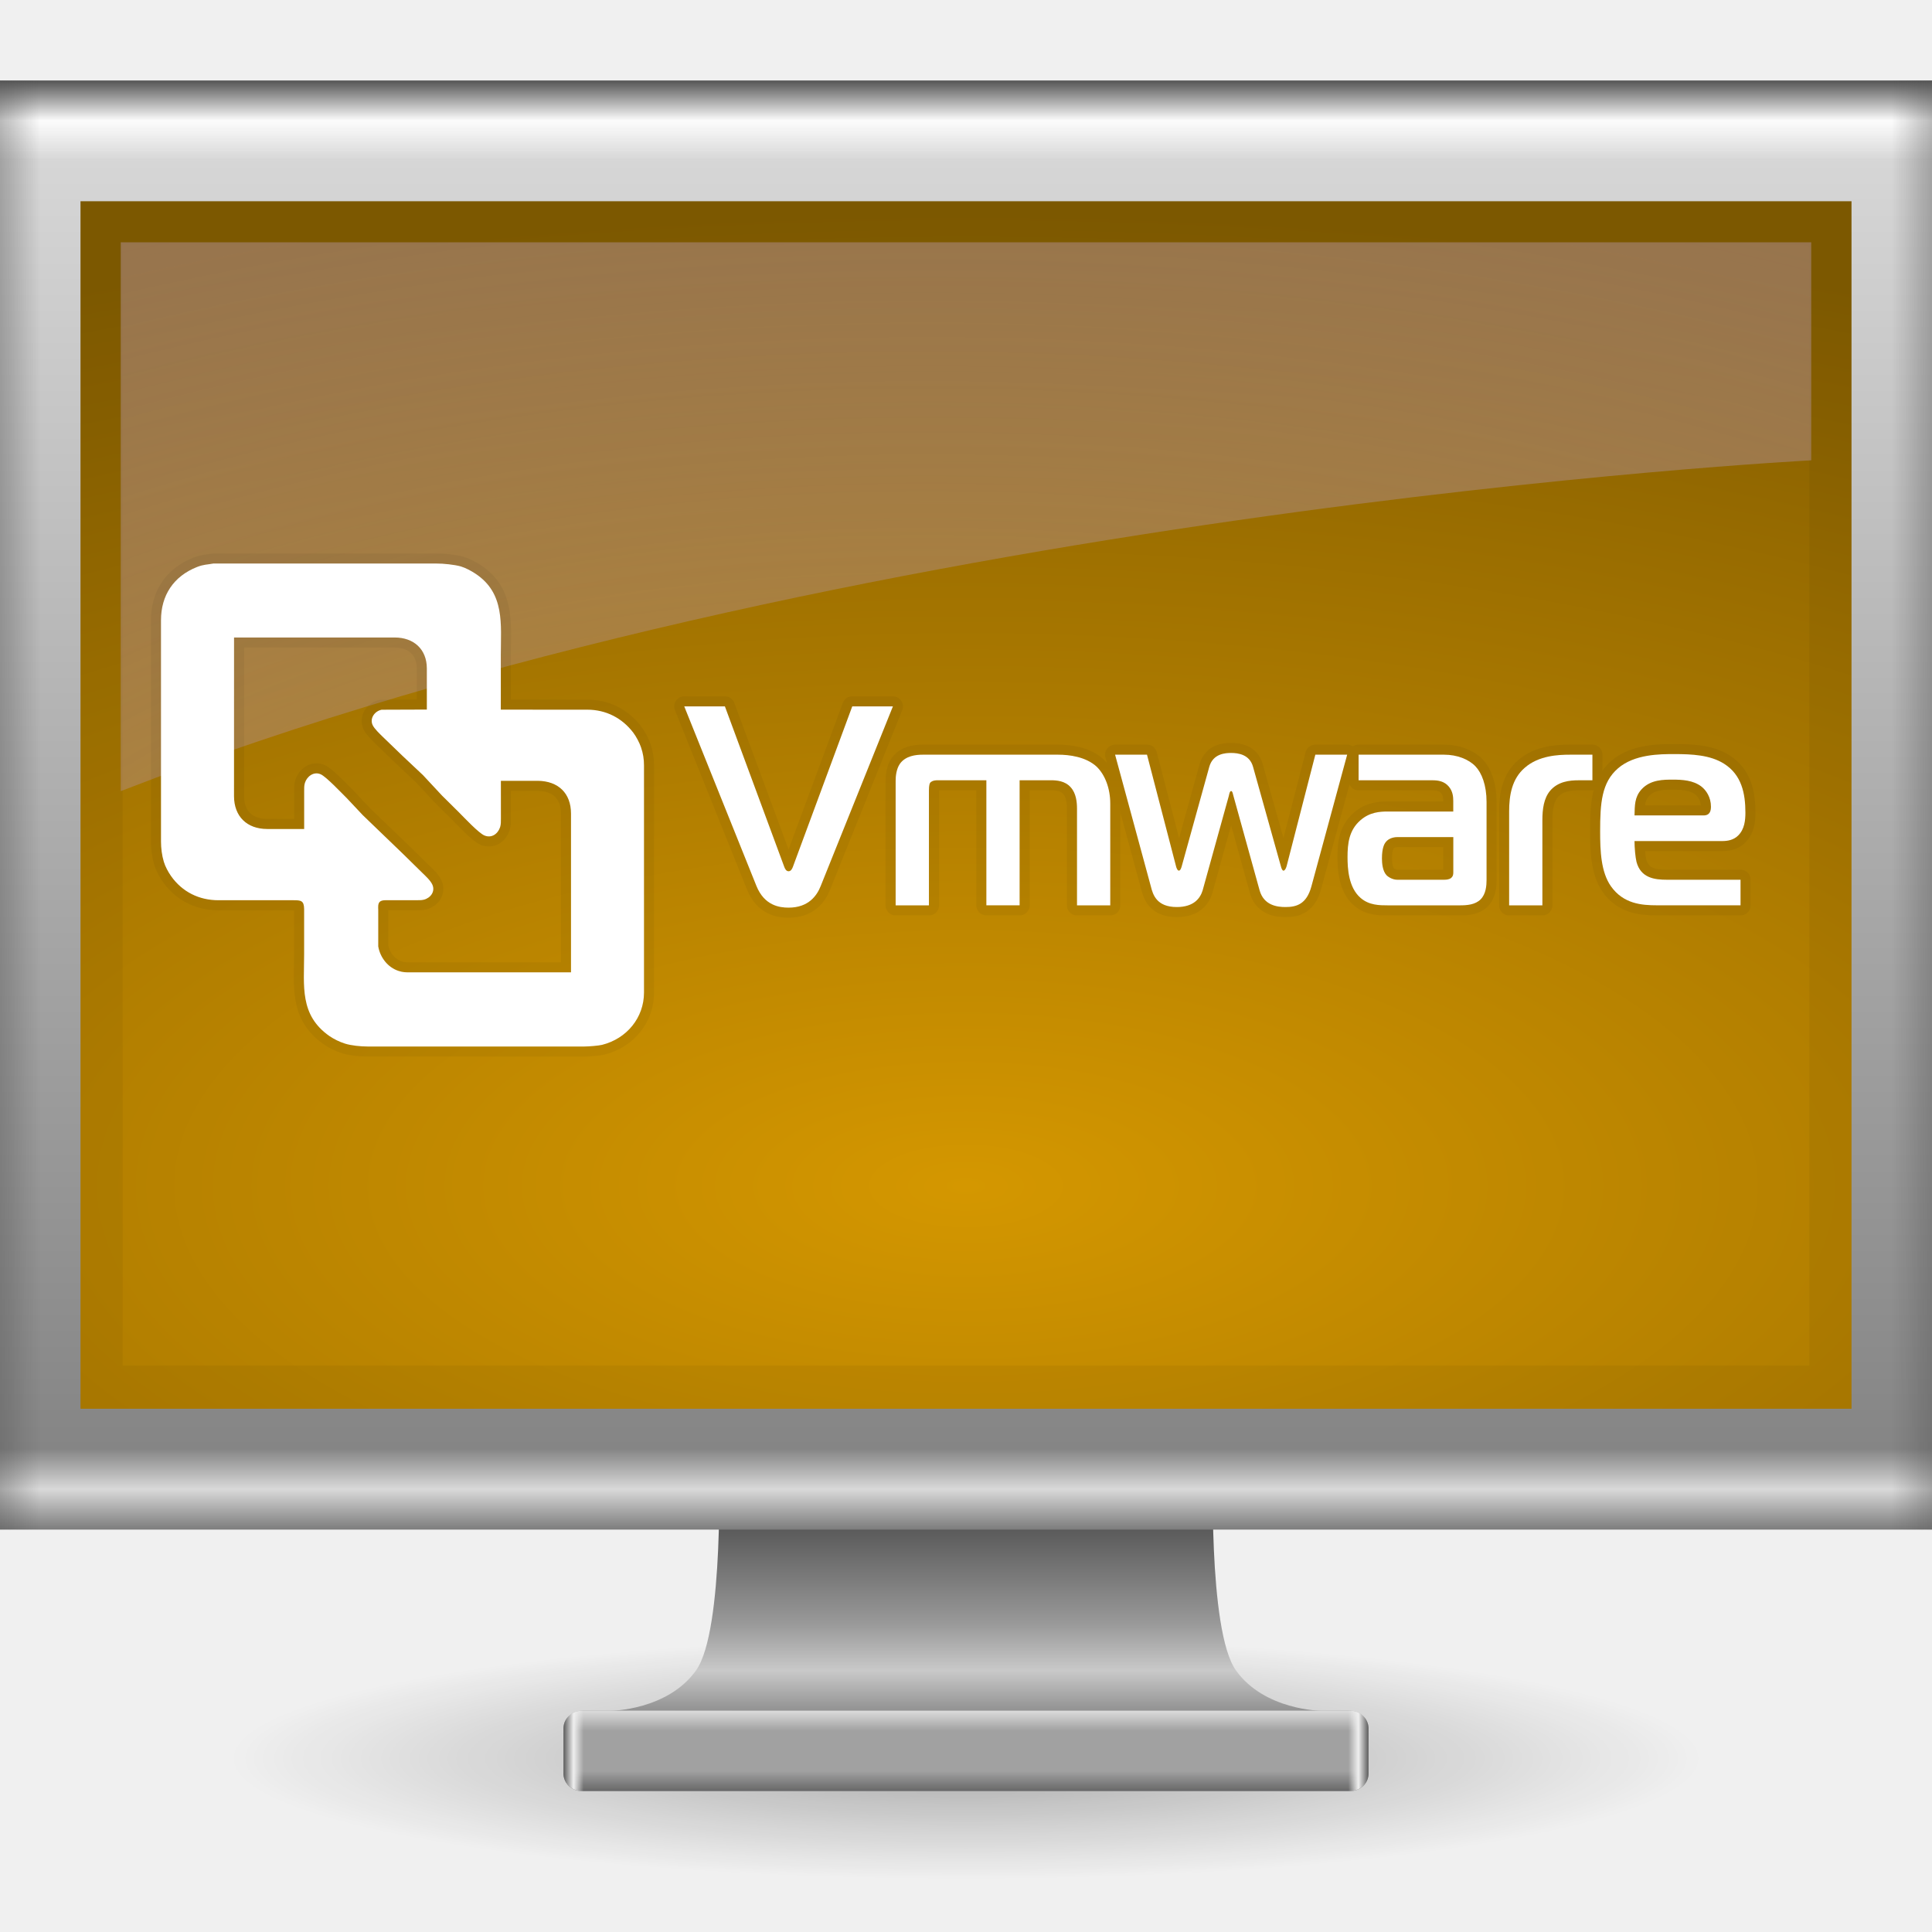
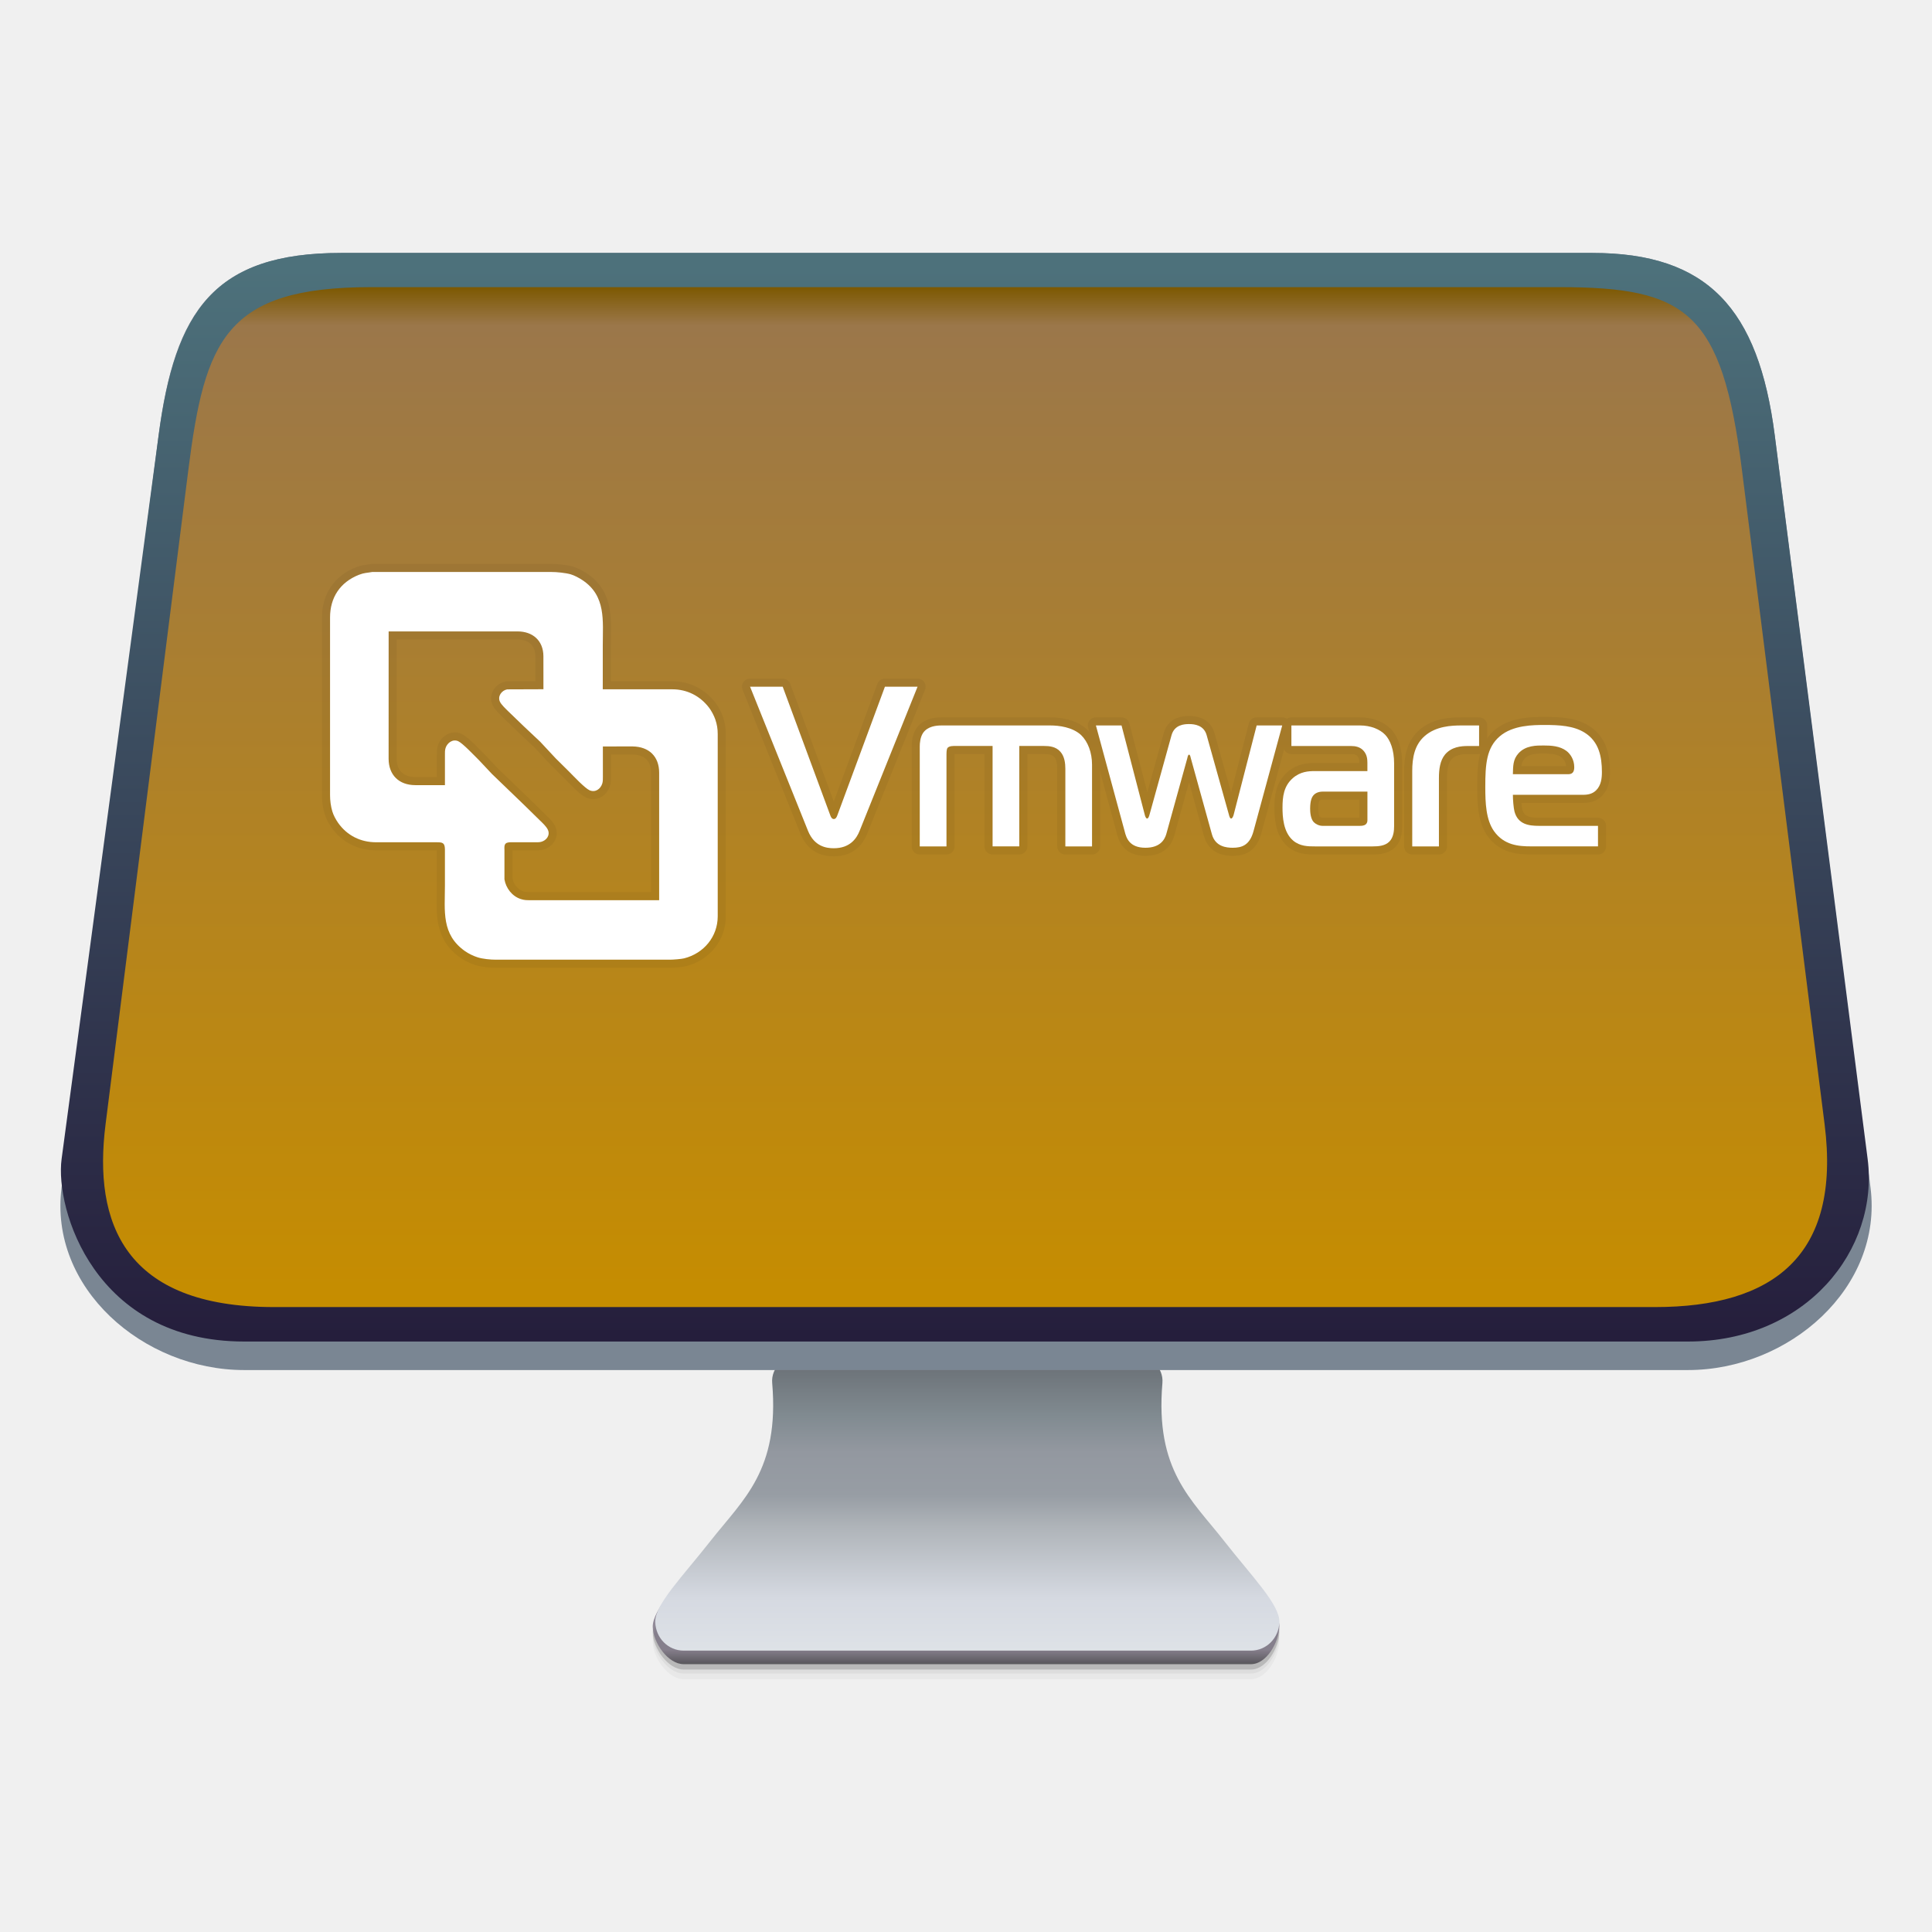
- <svg xmlns="http://www.w3.org/2000/svg" xmlns:xlink="http://www.w3.org/1999/xlink" version="1.1" width="48" height="48" id="svg4569">
-   <defs id="defs4571">
-     <linearGradient id="linearGradient3941">
-       <stop style="stop-color:#bf9a8e;stop-opacity:0.286;" offset="0" id="stop3943" />
-       <stop style="stop-color:#8e6e51;stop-opacity:1;" offset="1" id="stop3945" />
+ <svg xmlns="http://www.w3.org/2000/svg" width="48" height="48" version="1.1">
+   <defs>
+     <linearGradient id="linearGradient858-5" x1="-149.66" x2="-149.66" y1="195.4" y2="197.12" gradientTransform="matrix(.06616 0 0 .06616 41.192 3.1755)" gradientUnits="userSpaceOnUse">
+       <stop stop-color="#918a98" offset="0" />
+       <stop stop-color="#656268" offset="1" />
    </linearGradient>
-     <linearGradient id="linearGradient3906">
-       <stop style="stop-color:#5d5d5d;stop-opacity:1;" offset="0" id="stop3908" />
-       <stop id="stop3915" offset="0.5" style="stop-color:#efefef;stop-opacity:1;" />
-       <stop style="stop-color:#efefef;stop-opacity:0;" offset="1" id="stop3910" />
+     <linearGradient id="linearGradient838-9" x1="-146.65" x2="-146.65" y1="195.59" y2="157.63" gradientTransform="matrix(.06616 0 0 .06616 41.192 3.1755)" gradientUnits="userSpaceOnUse">
+       <stop stop-color="#dee2e7" offset="0" />
+       <stop stop-color="#d5d9e1" offset=".187" />
+       <stop stop-color="#afb4b9" offset=".433" />
+       <stop stop-color="#979da4" offset=".546" />
+       <stop stop-color="#9398a0" offset=".694" />
+       <stop stop-color="#818b91" offset=".818" />
+       <stop stop-color="#6b7177" offset="1" />
    </linearGradient>
-     <linearGradient id="linearGradient3877">
-       <stop id="stop3879" offset="0" style="stop-color:#2e2e2f;stop-opacity:1;" />
-       <stop id="stop3881" offset="1" style="stop-color:#2e2e2f;stop-opacity:0;" />
+     <linearGradient id="linearGradient41069" x1="44.171" x2="44.171" y1="13.358" y2="154.97" gradientTransform="matrix(.06616 0 0 .06616 28.369 3.1047)" gradientUnits="userSpaceOnUse">
+       <stop stop-color="#4d717b" offset="0" />
+       <stop stop-color="#251e3c" offset="1" />
    </linearGradient>
-     <linearGradient id="linearGradient3865">
-       <stop style="stop-color:#dbdbdb;stop-opacity:1;" offset="0" id="stop3867" />
-       <stop style="stop-color:#dbdbdb;stop-opacity:0;" offset="1" id="stop3869" />
+     <linearGradient id="linearGradient10465" x1="37.639" x2="37.639" y1="15.912" y2="150.34" gradientTransform="matrix(.06616 0 0 .06616 28.369 3.1047)" gradientUnits="userSpaceOnUse">
+       <stop stop-color="#7c5800" offset="0" />
+       <stop stop-color="#9b774a" offset=".038" />
+       <stop stop-color="#c68d00" offset="1" />
    </linearGradient>
-     <linearGradient id="linearGradient3843">
-       <stop id="stop3845" offset="0" style="stop-color:#7d7d7d;stop-opacity:1;" />
-       <stop style="stop-color:#d9d9d9;stop-opacity:1;" offset="0.5" id="stop3847" />
-       <stop id="stop3849" offset="1" style="stop-color:#d9d9d9;stop-opacity:0;" />
-     </linearGradient>
-     <linearGradient id="linearGradient3835">
-       <stop style="stop-color:#555555;stop-opacity:0;" offset="0" id="stop3837" />
-       <stop style="stop-color:#555555;stop-opacity:1;" offset="1" id="stop3839" />
-     </linearGradient>
-     <linearGradient id="linearGradient3813">
-       <stop style="stop-color:#555555;stop-opacity:1;" offset="0" id="stop3815" />
-       <stop id="stop3825" offset="0.5" style="stop-color:#fcfcfc;stop-opacity:1;" />
-       <stop style="stop-color:#fcfcfc;stop-opacity:0;" offset="1" id="stop3817" />
-     </linearGradient>
-     <linearGradient id="linearGradient3803">
-       <stop style="stop-color:#dbdbdb;stop-opacity:1;" offset="0" id="stop3805" />
-       <stop style="stop-color:#808080;stop-opacity:1;" offset="1" id="stop3807" />
-     </linearGradient>
-     <linearGradient id="linearGradient4054">
-       <stop id="stop4056" style="stop-color:#ffffff;stop-opacity:1" offset="0" />
-       <stop id="stop4058" style="stop-color:#ffffff;stop-opacity:0.235" offset="0.063" />
-       <stop id="stop4060" style="stop-color:#ffffff;stop-opacity:0.157" offset="0.969" />
-       <stop id="stop4062" style="stop-color:#ffffff;stop-opacity:0.392" offset="1" />
-     </linearGradient>
-     <linearGradient id="linearGradient3912">
-       <stop id="stop3914" style="stop-color:#5a5a5a;stop-opacity:1;" offset="0" />
-       <stop offset="0.523" style="stop-color:#999999;stop-opacity:1;" id="stop3935" />
-       <stop id="stop3920" style="stop-color:#c9c9c9;stop-opacity:1;" offset="0.782" />
-       <stop id="stop3922" style="stop-color:#929292;stop-opacity:1;" offset="1" />
-     </linearGradient>
-     <linearGradient id="linearGradient3342">
-       <stop id="stop3344" style="stop-color:#ffffff;stop-opacity:0" offset="0" />
-       <stop id="stop3346" style="stop-color:#ffffff;stop-opacity:1" offset="1" />
-     </linearGradient>
-     <linearGradient id="linearGradient10691-1">
-       <stop id="stop10693-3" style="stop-color:#000000;stop-opacity:1" offset="0" />
-       <stop id="stop10695-1" style="stop-color:#000000;stop-opacity:0" offset="1" />
-     </linearGradient>
-     <linearGradient x1="15.574" y1="46.971" x2="23.578" y2="46.971" id="linearGradient2993" xlink:href="#linearGradient3342" gradientUnits="userSpaceOnUse" gradientTransform="matrix(1.117647,0,0,1,-2.35197,-3.471003)" spreadMethod="reflect" />
-     <radialGradient cx="6.703" cy="73.616" r="7.228" fx="6.703" fy="73.616" id="radialGradient3001" xlink:href="#linearGradient10691-1" gradientUnits="userSpaceOnUse" gradientTransform="matrix(1.936801,0,0,0.4150287,11.01818,13.44736)" />
-     <linearGradient x1="361.106" y1="87.987" x2="361.106" y2="92.491" id="linearGradient3832-9" xlink:href="#linearGradient3912" gradientUnits="userSpaceOnUse" gradientTransform="matrix(0.9964089,0,0,1.000144,-332.882,-50.01272)" />
-     <linearGradient id="outerBackgroundGradient-5-0">
-       <stop style="stop-color:#d49700;stop-opacity:1;" offset="0" id="stop3864-8-6-4" />
-       <stop style="stop-color:#825c00;stop-opacity:1;" offset="1" id="stop3866-9-1-86" />
-     </linearGradient>
-     <linearGradient id="linearGradient3924-1">
-       <stop offset="0" style="stop-color:#ffffff;stop-opacity:1" id="stop3926-3" />
-       <stop offset="0.063" style="stop-color:#ffffff;stop-opacity:0.235" id="stop3928-91" />
-       <stop offset="0.951" style="stop-color:#ffffff;stop-opacity:0.157" id="stop3930-6" />
-       <stop offset="1" style="stop-color:#ffffff;stop-opacity:0.392" id="stop3932-6" />
-     </linearGradient>
-     <linearGradient xlink:href="#linearGradient3924-1-0" id="linearGradient3916-5" gradientUnits="userSpaceOnUse" gradientTransform="matrix(1.216216,0,0,0.8378379,-5.189199,-0.108099)" x1="24" y1="5" x2="24" y2="43" />
-     <linearGradient id="linearGradient3924-1-0">
-       <stop offset="0" style="stop-color:#ffffff;stop-opacity:1" id="stop3926-3-7" />
-       <stop offset="0.063" style="stop-color:#ffffff;stop-opacity:0.235" id="stop3928-91-0" />
-       <stop offset="0.951" style="stop-color:#ffffff;stop-opacity:0.157" id="stop3930-6-2" />
-       <stop offset="1" style="stop-color:#ffffff;stop-opacity:0.392" id="stop3932-6-0" />
-     </linearGradient>
-     <linearGradient xlink:href="#linearGradient4054" id="linearGradient4052" gradientUnits="userSpaceOnUse" gradientTransform="matrix(1.216216,0,0,0.8378379,-5.189199,-0.108099)" x1="23.386" y1="42.776" x2="23.386" y2="51.377" />
-     <linearGradient xlink:href="#linearGradient3924-1-0" id="linearGradient4066" gradientUnits="userSpaceOnUse" gradientTransform="matrix(1.155477,0,0,0.8378379,-3.518698,-0.108099)" x1="24" y1="5" x2="24" y2="43" />
-     <linearGradient xlink:href="#linearGradient3803" id="linearGradient3809" x1="24" y1="2.997" x2="24" y2="37.003" gradientUnits="userSpaceOnUse" gradientTransform="matrix(1,0,0,1.058823,0,-1.176471)" />
-     <linearGradient xlink:href="#linearGradient3813" id="linearGradient3823" gradientUnits="userSpaceOnUse" x1="24" y1="2.001" x2="24" y2="2.999" gradientTransform="matrix(1,0,0,2,0,-2)" />
-     <linearGradient xlink:href="#linearGradient3835" id="linearGradient3841" x1="47" y1="20" x2="48" y2="20" gradientUnits="userSpaceOnUse" />
-     <linearGradient xlink:href="#linearGradient3843" id="linearGradient3851" gradientUnits="userSpaceOnUse" gradientTransform="matrix(1,0,0,2,0,-42)" x1="24" y1="2.001" x2="24" y2="2.999" />
-     <linearGradient xlink:href="#linearGradient3835" id="linearGradient3855" gradientUnits="userSpaceOnUse" x1="47" y1="20" x2="48" y2="20" gradientTransform="translate(-48,0)" />
-     <linearGradient xlink:href="#linearGradient3877" id="linearGradient3885" gradientUnits="userSpaceOnUse" gradientTransform="matrix(1.177154,0,0,-1,-4.251695,87.004)" x1="24" y1="42.505" x2="24" y2="43.003" />
-     <linearGradient xlink:href="#linearGradient3865" id="linearGradient3888" gradientUnits="userSpaceOnUse" x1="24" y1="42.505" x2="24" y2="43.003" gradientTransform="matrix(1.177154,0,0,1,-4.251695,0)" />
-     <clipPath clipPathUnits="userSpaceOnUse" id="clipPath3896">
-       <rect ry="0.434" rx="0.469" y="42.502" x="14" height="2" width="20" id="rect3898" style="fill:#a1a1a1;fill-opacity:1;stroke:none" />
-     </clipPath>
-     <linearGradient xlink:href="#linearGradient3906" id="linearGradient3913" x1="14" y1="43.502" x2="14.2" y2="43.502" gradientUnits="userSpaceOnUse" gradientTransform="matrix(2.5,0,0,1,-20.99995,0)" />
-     <clipPath clipPathUnits="userSpaceOnUse" id="clipPath3925">
-       <rect ry="0.434" rx="0.469" y="42.502" x="14" height="2" width="20" id="rect3927" style="fill:#a1a1a1;fill-opacity:1;stroke:none" />
-     </clipPath>
-     <linearGradient xlink:href="#linearGradient3906" id="linearGradient3931" gradientUnits="userSpaceOnUse" gradientTransform="matrix(2.5,0,0,1,-20.99995,0)" x1="14" y1="43.502" x2="14.2" y2="43.502" />
-     <radialGradient xlink:href="#linearGradient10691-1" id="radialGradient3937" gradientUnits="userSpaceOnUse" gradientTransform="matrix(2.533405,0,0,0.4150287,7.019318,13.13486)" cx="6.703" cy="73.616" fx="6.703" fy="73.616" r="7.228" />
-     <radialGradient xlink:href="#outerBackgroundGradient-5-0" id="radialGradient3939" cx="24" cy="33.877" fx="24" fy="33.877" r="22" gradientTransform="matrix(2.572211,0,0,1.099544,-37.73306,-7.787454)" gradientUnits="userSpaceOnUse" />
-     <radialGradient xlink:href="#linearGradient3941" id="radialGradient3949" cx="30.14" cy="23.244" fx="30.14" fy="23.244" r="21" gradientTransform="matrix(-3.6633084e-8,1.577818,-3.382651,-7.8536888e-8,101.6602,-21.60237)" gradientUnits="userSpaceOnUse" />
  </defs>
-   <path d="m 42.312,43.688 c 0,1.657 -8.199,3 -18.313,3 -10.114,0 -18.312,-1.343 -18.312,-3 0,-1.657 8.199,-3 18.312,-3 10.114,0 18.313,1.343 18.313,3 l 0,0 z" id="path2589" style="opacity:0.3;fill:url(#radialGradient3937);fill-opacity:1;fill-rule:nonzero;stroke:none;stroke-width:0.8;marker:none;visibility:visible;display:inline;overflow:visible" />
-   <path d="m 17.859,36.25 c 0,0 0.142,4.258 -0.565,5.25 -0.707,0.992 -2.114,1.004 -2.114,1.004 l 17.64,0 c 0,0 -1.407,-0.012 -2.114,-1.004 -0.707,-0.992 -0.565,-5.25 -0.565,-5.25 z" id="rect1789" style="color:#000000;fill:url(#linearGradient3832-9);fill-opacity:1;fill-rule:nonzero;stroke:none;stroke-width:0.998;marker:none;visibility:visible;display:inline;overflow:visible;enable-background:new" />
-   <rect width="48" height="36" rx="0" ry="0" x="-3.5762787e-07" y="2" id="rect2722" style="fill:url(#linearGradient3809);fill-opacity:1;stroke:none" />
-   <path style="fill:url(#radialGradient3939);fill-opacity:1;stroke:none;display:inline" d="M 2,5 46,5 46,35 2,35 z" id="rect2722-0" />
-   <path style="opacity:0.05;fill:#000000;fill-opacity:1;stroke:none;display:inline" d="m 2,5 0,30 L 46,35 46,5 z m 1.048,1.071 41.905,0 0,27.857 -41.905,0 z" id="path3942" />
-   <path style="fill:url(#radialGradient3949);fill-opacity:1;stroke:none;display:inline" d="m 3,6.02 0,13.636 C 20.943,12.673 45,11.437 45,11.437 L 45,6.02 z" id="rect3872" />
-   <rect y="2" x="-3.5762787e-07" height="2" width="48" id="rect3821" style="fill:url(#linearGradient3823);fill-opacity:1;stroke:none" />
-   <rect style="fill:url(#linearGradient3851);fill-opacity:1;stroke:none;opacity:1" id="rect3827" width="48" height="2" x="-3.5762787e-07" y="-38" transform="scale(1,-1)" />
-   <rect style="fill:url(#linearGradient3841);fill-opacity:1;stroke:none;opacity:0.4" id="rect3833" width="1" height="36" x="47" y="2" />
-   <rect y="2" x="-1" height="36" width="1" id="rect3853" style="opacity:0.4;fill:url(#linearGradient3855);fill-opacity:1;stroke:none" transform="scale(-1,1)" />
-   <rect style="fill:#a1a1a1;fill-opacity:1;stroke:none" id="rect3883" width="20" height="2" x="14" y="42.502" rx="0.469" ry="0.434" />
-   <g id="g3892" clip-path="url(#clipPath3896)">
-     <path style="color:#000000;fill:url(#linearGradient3888);fill-opacity:1;fill-rule:nonzero;stroke:none;stroke-width:0.998;marker:none;visibility:visible;display:inline;overflow:visible;enable-background:new" id="path3863" d="m 13.617,42.504 0,0.5 20.765,0 0,-0.5 z" />
-     <path d="m 13.617,44.5 0,-0.5 20.765,0 0,0.5 z" id="path3873" style="opacity:0.5;color:#000000;fill:url(#linearGradient3885);fill-opacity:1;fill-rule:nonzero;stroke:none;stroke-width:0.998;marker:none;visibility:visible;display:inline;overflow:visible;enable-background:new" />
+   <g transform="matrix(2.8347 0 0 2.8347 -65.065 -4.6607)" stroke-width=".066">
+     <path d="m29.159 15.24c-0.249 0.317-0.489 0.558-0.485 0.712 0.004 0.138 0.134 0.325 0.272 0.325h4.97c0.138 0 0.246-0.191 0.25-0.329 0.004-0.153-0.236-0.394-0.485-0.712z" fill-opacity=".162" style="paint-order:fill markers stroke" />
+     <path d="m29.159 15.193c-0.249 0.317-0.489 0.558-0.485 0.712 0.004 0.138 0.134 0.325 0.272 0.325h4.97c0.138 0 0.246-0.191 0.25-0.329 0.004-0.153-0.236-0.394-0.485-0.712z" fill="url(#linearGradient858-5)" style="paint-order:fill markers stroke" />
+     <path d="m29.159 15.324c-0.249 0.317-0.489 0.558-0.485 0.712 0.004 0.138 0.134 0.325 0.272 0.325h4.97c0.138 0 0.246-0.191 0.25-0.329 0.004-0.153-0.236-0.394-0.485-0.712z" fill-opacity=".037" style="paint-order:fill markers stroke" />
+     <path d="m29.159 15.275c-0.249 0.317-0.489 0.558-0.485 0.712 0.004 0.138 0.134 0.325 0.272 0.325h4.97c0.138 0 0.246-0.191 0.25-0.329 0.004-0.153-0.236-0.394-0.485-0.712z" fill-opacity=".047" style="paint-order:fill markers stroke" />
+     <path d="m31.371 13.503-3.4e-5 1e-3 -1.4 0.012c-0.138 0.001-0.262 0.112-0.25 0.25 0.065 0.765-0.253 1.018-0.54 1.383-0.249 0.317-0.489 0.558-0.485 0.712 0.004 0.138 0.111 0.25 0.25 0.25h4.97c0.138 0 0.246-0.111 0.25-0.25 0.004-0.153-0.236-0.394-0.485-0.712-0.287-0.366-0.605-0.618-0.54-1.383 0.012-0.138-0.111-0.249-0.25-0.25l-1.4-0.012-3.4e-5 -1e-3 -0.06 5.3e-4z" fill="url(#linearGradient838-9)" style="paint-order:fill markers stroke" />
  </g>
-   <rect style="fill:url(#linearGradient3913);fill-opacity:1;stroke:none" id="rect3900" width="0.5" height="2" x="14" y="42.502" rx="0" ry="0" clip-path="url(#clipPath3925)" />
-   <rect clip-path="url(#clipPath3925)" ry="0" rx="0" y="42.502" x="14" height="2" width="0.5" id="rect3929" style="fill:url(#linearGradient3931);fill-opacity:1;stroke:none" transform="matrix(-1,0,0,1,47.99993,0)" />
-   <g id="g3871" style="fill:none;stroke:#000000;stroke-width:0.5;stroke-linecap:round;stroke-linejoin:round;stroke-miterlimit:4;stroke-opacity:1;stroke-dasharray:none;opacity:0.05">
-     <path d="m 5.306,14 c -0.166,0.031 -0.242,0.021 -0.411,0.087 C 4.31,14.318 4,14.794 4,15.409 L 4,20.907 c 0,0.164 0.022,0.344 0.07,0.503 0.034,0.117 0.111,0.259 0.182,0.359 0.277,0.39 0.694,0.597 1.174,0.597 l 0.314,0 0.727,0 0.823,0 c 0.185,0 0.262,0.007 0.266,0.216 l 0,1.123 c 0,0.788 -0.118,1.513 0.628,2.035 0.114,0.078 0.254,0.146 0.387,0.188 0.153,0.049 0.395,0.072 0.556,0.072 l 5.396,0 c 0.097,0 0.345,-0.019 0.435,-0.041 C 15.571,25.805 15.999,25.286 16,24.661 l 0,-5.643 c 0,-0.16 -0.022,-0.3 -0.075,-0.454 -0.039,-0.114 -0.118,-0.263 -0.19,-0.359 -0.277,-0.365 -0.677,-0.572 -1.14,-0.573 -0.718,3.08e-4 -1.435,-5.7e-5 -2.153,-0.001 l 6.12e-4,-0.429 0,-0.933 c 0,-0.755 0.106,-1.53 -0.63,-2.016 -0.1,-0.067 -0.248,-0.146 -0.363,-0.18 -0.154,-0.044 -0.441,-0.074 -0.604,-0.072 -2.033,-3e-6 -3.694,8e-6 -5.541,-2e-6 z m 5.299,3.629 c 0,0 -0.749,0.003 -1.123,0.004 -0.172,0.033 -0.302,0.214 -0.224,0.381 0.043,0.093 0.181,0.222 0.257,0.297 l 0.486,0.469 0.507,0.477 0.473,0.508 0.422,0.418 c 0.135,0.135 0.485,0.51 0.63,0.573 0.179,0.077 0.338,-0.038 0.393,-0.208 0.021,-0.069 0.019,-0.143 0.019,-0.216 5.23e-4,-0.311 -6.11e-4,-0.932 -6.11e-4,-0.932 0,0 0.613,-9.38e-4 0.919,-9.38e-4 0.508,0.006 0.823,0.31 0.823,0.813 l 0,3.946 -3.992,0 c -0.111,0 -0.182,0 -0.29,-0.035 -0.271,-0.087 -0.461,-0.337 -0.507,-0.61 l 0,-0.383 0,-0.526 c -0.002,-0.061 -0.011,-0.152 0.037,-0.198 0.048,-0.046 0.142,-0.041 0.203,-0.041 l 0.701,0 c 0.061,0 0.135,0.003 0.194,-0.013 0.165,-0.043 0.284,-0.202 0.211,-0.37 -0.048,-0.108 -0.173,-0.22 -0.259,-0.304 L 10.021,21.223 9.013,20.252 8.615,19.829 C 8.478,19.695 8.108,19.3 7.968,19.237 7.797,19.161 7.627,19.287 7.576,19.449 c -0.022,0.068 -0.019,0.143 -0.019,0.214 l 0,0.933 -0.92,0 C 6.133,20.595 5.816,20.282 5.814,19.783 l 7.92e-4,-3.944 c 0,0 2.66,-6.75e-4 3.991,-6.75e-4 0.473,0 0.797,0.29 0.799,0.766 z" id="path3874" style="fill:none;stroke:#000000;stroke-width:0.5;stroke-linecap:round;stroke-linejoin:round;stroke-miterlimit:4;stroke-opacity:1;stroke-dasharray:none" />
-     <g style="font-size:7.062px;font-style:normal;font-variant:normal;font-weight:normal;font-stretch:normal;line-height:125%;letter-spacing:0px;word-spacing:0px;fill:none;stroke:#000000;stroke-width:0.5;stroke-linecap:round;stroke-linejoin:round;stroke-miterlimit:4;stroke-opacity:1;stroke-dasharray:none;font-family:MagistralC;-inkscape-font-specification:MagistralC" id="g3876">
-       <path d="m 18.01,17.55 -1.01,0 1.794,4.463 c 0.198,0.487 0.572,0.537 0.798,0.537 0.501,0 0.706,-0.304 0.798,-0.537 l 1.794,-4.463 -1.01,0 -1.476,3.99 c -0.014,0.035 -0.042,0.106 -0.106,0.106 -0.064,0 -0.092,-0.071 -0.106,-0.106 l -1.476,-3.99" id="path3878" style="fill:none;stroke:#000000;stroke-width:0.5;stroke-linecap:round;stroke-linejoin:round;stroke-miterlimit:4;stroke-opacity:1;stroke-dasharray:none" />
-       <path d="m 22.253,22.493 0.826,0 0,-2.853 c 0,-0.141 0.021,-0.184 0.035,-0.198 0.021,-0.021 0.064,-0.057 0.184,-0.057 l 1.208,0 0,3.107 0.826,0 0,-3.107 0.77,0 c 0.148,0 0.36,0.014 0.501,0.177 0.134,0.148 0.155,0.367 0.155,0.53 l 0,2.401 0.826,0 0,-2.528 c 0,-0.374 -0.127,-0.713 -0.339,-0.918 -0.268,-0.247 -0.685,-0.297 -0.953,-0.297 l -3.369,0 c -0.169,0 -0.424,0.028 -0.565,0.226 -0.092,0.134 -0.106,0.318 -0.106,0.424 l 0,3.093" id="path3880" style="fill:none;stroke:#000000;stroke-width:0.5;stroke-linecap:round;stroke-linejoin:round;stroke-miterlimit:4;stroke-opacity:1;stroke-dasharray:none" />
-       <path d="m 28.495,18.75 -0.791,0 0.89,3.277 c 0.049,0.198 0.141,0.508 0.643,0.508 0.431,0 0.586,-0.226 0.643,-0.417 l 0.65,-2.345 c 0.007,-0.028 0.021,-0.12 0.057,-0.12 0.035,0 0.049,0.092 0.057,0.12 l 0.65,2.345 c 0.106,0.381 0.445,0.417 0.643,0.417 0.275,0 0.523,-0.071 0.643,-0.508 l 0.89,-3.277 -0.791,0 -0.713,2.768 c -0.014,0.049 -0.042,0.113 -0.078,0.113 -0.035,0 -0.057,-0.078 -0.064,-0.106 l -0.692,-2.472 c -0.085,-0.311 -0.374,-0.346 -0.544,-0.346 -0.141,0 -0.452,0.014 -0.544,0.346 l -0.685,2.472 c -0.007,0.021 -0.028,0.106 -0.071,0.106 -0.035,0 -0.064,-0.078 -0.071,-0.113 l -0.72,-2.768" id="path3882" style="fill:none;stroke:#000000;stroke-width:0.5;stroke-linecap:round;stroke-linejoin:round;stroke-miterlimit:4;stroke-opacity:1;stroke-dasharray:none" />
-       <path d="m 33.754,18.75 0,0.636 1.843,0 c 0.127,0 0.29,0.021 0.403,0.162 0.092,0.113 0.106,0.24 0.106,0.353 l 0,0.261 -1.624,0 c -0.198,0 -0.452,0.014 -0.685,0.219 -0.282,0.247 -0.318,0.579 -0.318,0.911 0,0.275 0.021,0.756 0.325,1.017 0.212,0.184 0.473,0.184 0.678,0.184 l 1.787,0 c 0.177,0 0.381,-0.014 0.516,-0.148 0.134,-0.134 0.148,-0.346 0.148,-0.48 l 0,-1.942 c 0,-0.417 -0.12,-0.72 -0.275,-0.883 -0.169,-0.177 -0.459,-0.29 -0.777,-0.29 l -2.126,0 m 2.352,2.048 0,0.862 c 0,0.057 0,0.106 -0.057,0.155 -0.057,0.042 -0.134,0.042 -0.184,0.042 l -1.151,0 c -0.106,0 -0.212,-0.057 -0.268,-0.113 -0.099,-0.106 -0.113,-0.304 -0.113,-0.417 0,-0.268 0.064,-0.367 0.092,-0.403 0.092,-0.12 0.247,-0.127 0.304,-0.127 l 1.377,0" id="path3884" style="fill:none;stroke:#000000;stroke-width:0.5;stroke-linecap:round;stroke-linejoin:round;stroke-miterlimit:4;stroke-opacity:1;stroke-dasharray:none" />
-       <path d="m 37.494,22.493 0.826,0 0,-2.112 c 0,-0.282 0.035,-0.544 0.191,-0.734 0.198,-0.233 0.487,-0.261 0.706,-0.261 l 0.346,0 0,-0.636 -0.558,0 c -0.29,0 -0.777,0.021 -1.123,0.325 -0.318,0.275 -0.388,0.678 -0.388,1.088 l 0,2.33" id="path3886" style="fill:none;stroke:#000000;stroke-width:0.5;stroke-linecap:round;stroke-linejoin:round;stroke-miterlimit:4;stroke-opacity:1;stroke-dasharray:none" />
-       <path d="m 43.243,22.493 0,-0.636 -1.829,0 c -0.304,0 -0.65,-0.042 -0.756,-0.445 -0.028,-0.113 -0.049,-0.353 -0.049,-0.516 l 2.175,0 c 0.148,0 0.29,-0.028 0.403,-0.141 0.155,-0.155 0.177,-0.374 0.177,-0.565 0,-0.473 -0.092,-0.939 -0.53,-1.215 -0.346,-0.219 -0.798,-0.24 -1.236,-0.24 -0.353,0 -0.989,1e-6 -1.398,0.353 -0.41,0.353 -0.445,0.869 -0.445,1.568 0,0.494 0.021,1.01 0.268,1.363 0.311,0.438 0.763,0.473 1.144,0.473 l 2.076,0 m -2.634,-2.232 c 0.007,-0.247 0,-0.452 0.169,-0.643 0.226,-0.254 0.565,-0.247 0.784,-0.247 0.233,0 0.501,0.014 0.706,0.169 0.12,0.092 0.24,0.268 0.24,0.501 0,0.099 -0.021,0.219 -0.184,0.219 l -1.716,0" id="path3888" style="fill:none;stroke:#000000;stroke-width:0.5;stroke-linecap:round;stroke-linejoin:round;stroke-miterlimit:4;stroke-opacity:1;stroke-dasharray:none" />
+   <g transform="matrix(2.8347 0 0 2.8347 -65.065 -4.6607)">
+     <path d="m25.943 3.861h10.965c1.01 0 1.458 0.486 1.6 1.6l0.839 6.591c0.112 0.879-0.714 1.6-1.6 1.6h-12.654c-0.886 0-1.714-0.721-1.6-1.6l0.85-6.591c0.141-1.09 0.484-1.6 1.6-1.6z" fill="#7a8693" style="paint-order:fill markers stroke" />
+     <path d="m25.943 3.861h10.965c1.01 0 1.457 0.486 1.6 1.6l0.814 6.341c0.102 0.796-0.539 1.6-1.575 1.6h-12.654c-1.311 0-1.659-1.16-1.6-1.6l0.85-6.341c0.146-1.089 0.484-1.6 1.6-1.6z" fill="url(#linearGradient41069)" style="paint-order:fill markers stroke" />
+     <path d="m26.205 4.161h10.415c1.116 0 1.425 0.214 1.6 1.6l0.725 5.739c0.145 1.151-0.45 1.6-1.487 1.6h-12.104c-1.311 0-1.585-0.737-1.476-1.6l0.726-5.739c0.144-1.136 0.325-1.6 1.6-1.6z" fill="url(#linearGradient10465)" style="paint-order:fill markers stroke" />
+   </g>
+   <g transform="matrix(.80275 0 0 .80275 -47.481 2.9723)">
+     <g transform="translate(65.362)" fill="none" opacity=".05" stroke="#000" stroke-linecap="round" stroke-linejoin="round" stroke-width=".5">
+       <path d="m5.306 14c-0.166 0.031-0.242 0.021-0.411 0.087-0.585 0.231-0.894 0.706-0.894 1.321v5.498c0 0.164 0.022 0.344 0.07 0.503 0.034 0.117 0.111 0.259 0.182 0.359 0.277 0.39 0.694 0.597 1.174 0.597h1.863c0.185 0 0.262 0.007 0.266 0.216v1.123c0 0.788-0.118 1.514 0.628 2.035 0.114 0.078 0.254 0.146 0.387 0.188 0.153 0.049 0.395 0.072 0.556 0.072h5.396c0.097 0 0.345-0.019 0.435-0.041 0.612-0.154 1.039-0.672 1.041-1.298v-5.643c0-0.16-0.022-0.3-0.075-0.454-0.039-0.114-0.118-0.263-0.19-0.359-0.277-0.365-0.677-0.572-1.14-0.573-0.718 3.08e-4 -1.435-5.7e-5 -2.153-0.001l6.12e-4 -0.429v-0.933c0-0.755 0.106-1.53-0.63-2.016-0.1-0.067-0.248-0.146-0.363-0.18-0.154-0.044-0.441-0.074-0.604-0.072-2.033-3e-6 -3.694 8e-6 -5.541-2e-6zm5.299 3.629s-0.749 0.003-1.123 0.004c-0.172 0.033-0.302 0.214-0.224 0.381 0.043 0.093 0.181 0.222 0.257 0.297l0.486 0.469 0.507 0.477 0.473 0.508 0.422 0.418c0.135 0.135 0.485 0.51 0.63 0.573 0.179 0.077 0.338-0.038 0.393-0.208 0.021-0.069 0.019-0.143 0.019-0.216 5.23e-4 -0.311-6.11e-4 -0.932-6.11e-4 -0.932s0.613-9.38e-4 0.919-9.38e-4c0.508 0.006 0.823 0.31 0.823 0.813v3.946h-3.991c-0.111 0-0.182 0-0.29-0.035-0.271-0.087-0.461-0.337-0.507-0.61v-0.909c-0.002-0.061-0.011-0.152 0.037-0.198 0.048-0.046 0.142-0.041 0.203-0.041h0.701c0.061 0 0.135 3e-3 0.194-0.013 0.165-0.043 0.284-0.202 0.211-0.369-0.048-0.108-0.173-0.22-0.259-0.304l-0.464-0.455-1.008-0.971-0.398-0.423c-0.138-0.135-0.507-0.529-0.648-0.593-0.17-0.075-0.341 0.05-0.392 0.213-0.022 0.068-0.019 0.143-0.019 0.214v0.933h-0.92c-0.504-0.002-0.821-0.315-0.823-0.813l7.92e-4 -3.944s2.66-6.75e-4 3.991-6.75e-4c0.473 0 0.797 0.29 0.799 0.766z" />
+       <path d="m18.01 17.55h-1.01l1.794 4.463c0.198 0.487 0.572 0.537 0.798 0.537 0.501 0 0.706-0.304 0.798-0.537l1.794-4.463h-1.01l-1.476 3.99c-0.014 0.035-0.042 0.106-0.106 0.106s-0.092-0.071-0.106-0.106l-1.476-3.99" />
+       <path d="m22.253 22.493h0.826v-2.853c0-0.141 0.021-0.184 0.035-0.198 0.021-0.021 0.064-0.057 0.184-0.057h1.208v3.107h0.826v-3.107h0.77c0.148 0 0.36 0.014 0.501 0.177 0.134 0.148 0.155 0.367 0.155 0.53v2.401h0.826v-2.528c0-0.374-0.127-0.713-0.339-0.918-0.268-0.247-0.685-0.297-0.953-0.297h-3.369c-0.169 0-0.424 0.028-0.565 0.226-0.092 0.134-0.106 0.318-0.106 0.424v3.093" />
+       <path d="m28.495 18.75h-0.791l0.89 3.277c0.049 0.198 0.141 0.508 0.643 0.508 0.431 0 0.586-0.226 0.643-0.417l0.65-2.345c0.007-0.028 0.021-0.12 0.057-0.12s0.049 0.092 0.057 0.12l0.65 2.345c0.106 0.381 0.445 0.417 0.643 0.417 0.275 0 0.523-0.071 0.643-0.508l0.89-3.277h-0.791l-0.713 2.768c-0.014 0.049-0.042 0.113-0.078 0.113s-0.057-0.078-0.064-0.106l-0.692-2.472c-0.085-0.311-0.374-0.346-0.544-0.346-0.141 0-0.452 0.014-0.544 0.346l-0.685 2.472c-0.007 0.021-0.028 0.106-0.071 0.106-0.035 0-0.064-0.078-0.071-0.113l-0.72-2.768" />
+       <path d="m33.754 18.75v0.636h1.843c0.127 0 0.29 0.021 0.403 0.162 0.092 0.113 0.106 0.24 0.106 0.353v0.261h-1.624c-0.198 0-0.452 0.014-0.685 0.219-0.282 0.247-0.318 0.579-0.318 0.911 0 0.275 0.021 0.756 0.325 1.017 0.212 0.184 0.473 0.184 0.678 0.184h1.787c0.177 0 0.381-0.014 0.516-0.148 0.134-0.134 0.148-0.346 0.148-0.48v-1.942c0-0.417-0.12-0.72-0.275-0.883-0.169-0.177-0.459-0.29-0.777-0.29h-2.126m2.352 2.048v0.862c0 0.057 0 0.106-0.057 0.155-0.057 0.042-0.134 0.042-0.184 0.042h-1.151c-0.106 0-0.212-0.057-0.268-0.113-0.099-0.106-0.113-0.304-0.113-0.417 0-0.268 0.064-0.367 0.092-0.403 0.092-0.12 0.247-0.127 0.304-0.127h1.377" />
+       <path d="m37.494 22.493h0.826v-2.112c0-0.282 0.035-0.544 0.191-0.734 0.198-0.233 0.487-0.261 0.706-0.261h0.346v-0.636h-0.558c-0.29 0-0.777 0.021-1.123 0.325-0.318 0.275-0.388 0.678-0.388 1.088v2.33" />
+       <path d="m43.243 22.493v-0.636h-1.829c-0.304 0-0.65-0.042-0.756-0.445-0.028-0.113-0.049-0.353-0.049-0.516h2.175c0.148 0 0.29-0.028 0.403-0.141 0.155-0.155 0.177-0.374 0.177-0.565 0-0.473-0.092-0.939-0.53-1.215-0.346-0.219-0.798-0.24-1.236-0.24-0.353 0-0.989 1e-6 -1.398 0.353-0.41 0.353-0.445 0.869-0.445 1.568 0 0.494 0.021 1.01 0.268 1.363 0.311 0.438 0.763 0.473 1.144 0.473h2.076m-2.634-2.232c0.007-0.247 0-0.452 0.169-0.643 0.226-0.254 0.565-0.247 0.784-0.247 0.233 0 0.501 0.014 0.706 0.169 0.12 0.092 0.24 0.268 0.24 0.501 0 0.099-0.021 0.219-0.184 0.219h-1.716" />
    </g>
-   </g>
-   <g id="g3861">
-     <path style="fill:#ffffff;fill-opacity:1;stroke:none" id="Копия Копия Выделение" d="m 5.306,14 c -0.166,0.031 -0.242,0.021 -0.411,0.087 C 4.31,14.318 4,14.794 4,15.409 L 4,20.907 c 0,0.164 0.022,0.344 0.07,0.503 0.034,0.117 0.111,0.259 0.182,0.359 0.277,0.39 0.694,0.597 1.174,0.597 l 0.314,0 0.727,0 0.823,0 c 0.185,0 0.262,0.007 0.266,0.216 l 0,1.123 c 0,0.788 -0.118,1.513 0.628,2.035 0.114,0.078 0.254,0.146 0.387,0.188 0.153,0.049 0.395,0.072 0.556,0.072 l 5.396,0 c 0.097,0 0.345,-0.019 0.435,-0.041 C 15.571,25.805 15.999,25.286 16,24.661 l 0,-5.643 c 0,-0.16 -0.022,-0.3 -0.075,-0.454 -0.039,-0.114 -0.118,-0.263 -0.19,-0.359 -0.277,-0.365 -0.677,-0.572 -1.14,-0.573 -0.718,3.08e-4 -1.435,-5.7e-5 -2.153,-0.001 l 6.12e-4,-0.429 0,-0.933 c 0,-0.755 0.106,-1.53 -0.63,-2.016 -0.1,-0.067 -0.248,-0.146 -0.363,-0.18 -0.154,-0.044 -0.441,-0.074 -0.604,-0.072 -2.033,-3e-6 -3.694,8e-6 -5.541,-2e-6 z m 5.299,3.629 c 0,0 -0.749,0.003 -1.123,0.004 -0.172,0.033 -0.302,0.214 -0.224,0.381 0.043,0.093 0.181,0.222 0.257,0.297 l 0.486,0.469 0.507,0.477 0.473,0.508 0.422,0.418 c 0.135,0.135 0.485,0.51 0.63,0.573 0.179,0.077 0.338,-0.038 0.393,-0.208 0.021,-0.069 0.019,-0.143 0.019,-0.216 5.23e-4,-0.311 -6.11e-4,-0.932 -6.11e-4,-0.932 0,0 0.613,-9.38e-4 0.919,-9.38e-4 0.508,0.006 0.823,0.31 0.823,0.813 l 0,3.946 -3.992,0 c -0.111,0 -0.182,0 -0.29,-0.035 -0.271,-0.087 -0.461,-0.337 -0.507,-0.61 l 0,-0.383 0,-0.526 c -0.002,-0.061 -0.011,-0.152 0.037,-0.198 0.048,-0.046 0.142,-0.041 0.203,-0.041 l 0.701,0 c 0.061,0 0.135,0.003 0.194,-0.013 0.165,-0.043 0.284,-0.202 0.211,-0.37 -0.048,-0.108 -0.173,-0.22 -0.259,-0.304 L 10.021,21.223 9.013,20.252 8.615,19.829 C 8.478,19.695 8.108,19.3 7.968,19.237 7.797,19.161 7.627,19.287 7.576,19.449 c -0.022,0.068 -0.019,0.143 -0.019,0.214 l 0,0.933 -0.92,0 C 6.133,20.595 5.816,20.282 5.814,19.783 l 7.92e-4,-3.944 c 0,0 2.66,-6.75e-4 3.991,-6.75e-4 0.473,0 0.797,0.29 0.799,0.766 z" />
-     <g id="text3844" style="font-size:7.062px;font-style:normal;font-variant:normal;font-weight:normal;font-stretch:normal;line-height:125%;letter-spacing:0px;word-spacing:0px;fill:#ffffff;fill-opacity:1;stroke:none;font-family:MagistralC;-inkscape-font-specification:MagistralC">
-       <path id="path3849" d="m 18.01,17.55 -1.01,0 1.794,4.463 c 0.198,0.487 0.572,0.537 0.798,0.537 0.501,0 0.706,-0.304 0.798,-0.537 l 1.794,-4.463 -1.01,0 -1.476,3.99 c -0.014,0.035 -0.042,0.106 -0.106,0.106 -0.064,0 -0.092,-0.071 -0.106,-0.106 l -1.476,-3.99" style="" />
-       <path id="path3851" d="m 22.253,22.493 0.826,0 0,-2.853 c 0,-0.141 0.021,-0.184 0.035,-0.198 0.021,-0.021 0.064,-0.057 0.184,-0.057 l 1.208,0 0,3.107 0.826,0 0,-3.107 0.77,0 c 0.148,0 0.36,0.014 0.501,0.177 0.134,0.148 0.155,0.367 0.155,0.53 l 0,2.401 0.826,0 0,-2.528 c 0,-0.374 -0.127,-0.713 -0.339,-0.918 -0.268,-0.247 -0.685,-0.297 -0.953,-0.297 l -3.369,0 c -0.169,0 -0.424,0.028 -0.565,0.226 -0.092,0.134 -0.106,0.318 -0.106,0.424 l 0,3.093" style="" />
-       <path id="path3853" d="m 28.495,18.75 -0.791,0 0.89,3.277 c 0.049,0.198 0.141,0.508 0.643,0.508 0.431,0 0.586,-0.226 0.643,-0.417 l 0.65,-2.345 c 0.007,-0.028 0.021,-0.12 0.057,-0.12 0.035,0 0.049,0.092 0.057,0.12 l 0.65,2.345 c 0.106,0.381 0.445,0.417 0.643,0.417 0.275,0 0.523,-0.071 0.643,-0.508 l 0.89,-3.277 -0.791,0 -0.713,2.768 c -0.014,0.049 -0.042,0.113 -0.078,0.113 -0.035,0 -0.057,-0.078 -0.064,-0.106 l -0.692,-2.472 c -0.085,-0.311 -0.374,-0.346 -0.544,-0.346 -0.141,0 -0.452,0.014 -0.544,0.346 l -0.685,2.472 c -0.007,0.021 -0.028,0.106 -0.071,0.106 -0.035,0 -0.064,-0.078 -0.071,-0.113 l -0.72,-2.768" style="" />
-       <path id="path3855" d="m 33.754,18.75 0,0.636 1.843,0 c 0.127,0 0.29,0.021 0.403,0.162 0.092,0.113 0.106,0.24 0.106,0.353 l 0,0.261 -1.624,0 c -0.198,0 -0.452,0.014 -0.685,0.219 -0.282,0.247 -0.318,0.579 -0.318,0.911 0,0.275 0.021,0.756 0.325,1.017 0.212,0.184 0.473,0.184 0.678,0.184 l 1.787,0 c 0.177,0 0.381,-0.014 0.516,-0.148 0.134,-0.134 0.148,-0.346 0.148,-0.48 l 0,-1.942 c 0,-0.417 -0.12,-0.72 -0.275,-0.883 -0.169,-0.177 -0.459,-0.29 -0.777,-0.29 l -2.126,0 m 2.352,2.048 0,0.862 c 0,0.057 0,0.106 -0.057,0.155 -0.057,0.042 -0.134,0.042 -0.184,0.042 l -1.151,0 c -0.106,0 -0.212,-0.057 -0.268,-0.113 -0.099,-0.106 -0.113,-0.304 -0.113,-0.417 0,-0.268 0.064,-0.367 0.092,-0.403 0.092,-0.12 0.247,-0.127 0.304,-0.127 l 1.377,0" style="" />
-       <path id="path3857" d="m 37.494,22.493 0.826,0 0,-2.112 c 0,-0.282 0.035,-0.544 0.191,-0.734 0.198,-0.233 0.487,-0.261 0.706,-0.261 l 0.346,0 0,-0.636 -0.558,0 c -0.29,0 -0.777,0.021 -1.123,0.325 -0.318,0.275 -0.388,0.678 -0.388,1.088 l 0,2.33" style="" />
-       <path id="path3859" d="m 43.243,22.493 0,-0.636 -1.829,0 c -0.304,0 -0.65,-0.042 -0.756,-0.445 -0.028,-0.113 -0.049,-0.353 -0.049,-0.516 l 2.175,0 c 0.148,0 0.29,-0.028 0.403,-0.141 0.155,-0.155 0.177,-0.374 0.177,-0.565 0,-0.473 -0.092,-0.939 -0.53,-1.215 -0.346,-0.219 -0.798,-0.24 -1.236,-0.24 -0.353,0 -0.989,1e-6 -1.398,0.353 -0.41,0.353 -0.445,0.869 -0.445,1.568 0,0.494 0.021,1.01 0.268,1.363 0.311,0.438 0.763,0.473 1.144,0.473 l 2.076,0 m -2.634,-2.232 c 0.007,-0.247 0,-0.452 0.169,-0.643 0.226,-0.254 0.565,-0.247 0.784,-0.247 0.233,0 0.501,0.014 0.706,0.169 0.12,0.092 0.24,0.268 0.24,0.501 0,0.099 -0.021,0.219 -0.184,0.219 l -1.716,0" style="" />
+     <g transform="translate(65.362)" fill="#fff">
+       <path d="m5.306 14c-0.166 0.031-0.242 0.021-0.411 0.087-0.585 0.231-0.894 0.706-0.894 1.321v5.498c0 0.164 0.022 0.344 0.07 0.503 0.034 0.117 0.111 0.259 0.182 0.359 0.277 0.39 0.694 0.597 1.174 0.597h1.863c0.185 0 0.262 0.007 0.266 0.216v1.123c0 0.788-0.118 1.514 0.628 2.035 0.114 0.078 0.254 0.146 0.387 0.188 0.153 0.049 0.395 0.072 0.556 0.072h5.396c0.097 0 0.345-0.019 0.435-0.041 0.612-0.154 1.039-0.672 1.041-1.298v-5.643c0-0.16-0.022-0.3-0.075-0.454-0.039-0.114-0.118-0.263-0.19-0.359-0.277-0.365-0.677-0.572-1.14-0.573-0.718 3.08e-4 -1.435-5.7e-5 -2.153-0.001l6.12e-4 -0.429v-0.933c0-0.755 0.106-1.53-0.63-2.016-0.1-0.067-0.248-0.146-0.363-0.18-0.154-0.044-0.441-0.074-0.604-0.072-2.033-3e-6 -3.694 8e-6 -5.541-2e-6zm5.299 3.629s-0.749 0.003-1.123 0.004c-0.172 0.033-0.302 0.214-0.224 0.381 0.043 0.093 0.181 0.222 0.257 0.297l0.486 0.469 0.507 0.477 0.473 0.508 0.422 0.418c0.135 0.135 0.485 0.51 0.63 0.573 0.179 0.077 0.338-0.038 0.393-0.208 0.021-0.069 0.019-0.143 0.019-0.216 5.23e-4 -0.311-6.11e-4 -0.932-6.11e-4 -0.932s0.613-9.38e-4 0.919-9.38e-4c0.508 0.006 0.823 0.31 0.823 0.813v3.946h-3.991c-0.111 0-0.182 0-0.29-0.035-0.271-0.087-0.461-0.337-0.507-0.61v-0.909c-0.002-0.061-0.011-0.152 0.037-0.198 0.048-0.046 0.142-0.041 0.203-0.041h0.701c0.061 0 0.135 3e-3 0.194-0.013 0.165-0.043 0.284-0.202 0.211-0.369-0.048-0.108-0.173-0.22-0.259-0.304l-0.464-0.455-1.008-0.971-0.398-0.423c-0.138-0.135-0.507-0.529-0.648-0.593-0.17-0.075-0.341 0.05-0.392 0.213-0.022 0.068-0.019 0.143-0.019 0.214v0.933h-0.92c-0.504-0.002-0.821-0.315-0.823-0.813l7.92e-4 -3.944s2.66-6.75e-4 3.991-6.75e-4c0.473 0 0.797 0.29 0.799 0.766z" />
+       <path d="m18.01 17.55h-1.01l1.794 4.463c0.198 0.487 0.572 0.537 0.798 0.537 0.501 0 0.706-0.304 0.798-0.537l1.794-4.463h-1.01l-1.476 3.99c-0.014 0.035-0.042 0.106-0.106 0.106s-0.092-0.071-0.106-0.106l-1.476-3.99" />
+       <path d="m22.253 22.493h0.826v-2.853c0-0.141 0.021-0.184 0.035-0.198 0.021-0.021 0.064-0.057 0.184-0.057h1.208v3.107h0.826v-3.107h0.77c0.148 0 0.36 0.014 0.501 0.177 0.134 0.148 0.155 0.367 0.155 0.53v2.401h0.826v-2.528c0-0.374-0.127-0.713-0.339-0.918-0.268-0.247-0.685-0.297-0.953-0.297h-3.369c-0.169 0-0.424 0.028-0.565 0.226-0.092 0.134-0.106 0.318-0.106 0.424v3.093" />
+       <path d="m28.495 18.75h-0.791l0.89 3.277c0.049 0.198 0.141 0.508 0.643 0.508 0.431 0 0.586-0.226 0.643-0.417l0.65-2.345c0.007-0.028 0.021-0.12 0.057-0.12s0.049 0.092 0.057 0.12l0.65 2.345c0.106 0.381 0.445 0.417 0.643 0.417 0.275 0 0.523-0.071 0.643-0.508l0.89-3.277h-0.791l-0.713 2.768c-0.014 0.049-0.042 0.113-0.078 0.113s-0.057-0.078-0.064-0.106l-0.692-2.472c-0.085-0.311-0.374-0.346-0.544-0.346-0.141 0-0.452 0.014-0.544 0.346l-0.685 2.472c-0.007 0.021-0.028 0.106-0.071 0.106-0.035 0-0.064-0.078-0.071-0.113l-0.72-2.768" />
+       <path d="m33.754 18.75v0.636h1.843c0.127 0 0.29 0.021 0.403 0.162 0.092 0.113 0.106 0.24 0.106 0.353v0.261h-1.624c-0.198 0-0.452 0.014-0.685 0.219-0.282 0.247-0.318 0.579-0.318 0.911 0 0.275 0.021 0.756 0.325 1.017 0.212 0.184 0.473 0.184 0.678 0.184h1.787c0.177 0 0.381-0.014 0.516-0.148 0.134-0.134 0.148-0.346 0.148-0.48v-1.942c0-0.417-0.12-0.72-0.275-0.883-0.169-0.177-0.459-0.29-0.777-0.29h-2.126m2.352 2.048v0.862c0 0.057 0 0.106-0.057 0.155-0.057 0.042-0.134 0.042-0.184 0.042h-1.151c-0.106 0-0.212-0.057-0.268-0.113-0.099-0.106-0.113-0.304-0.113-0.417 0-0.268 0.064-0.367 0.092-0.403 0.092-0.12 0.247-0.127 0.304-0.127h1.377" />
+       <path d="m37.494 22.493h0.826v-2.112c0-0.282 0.035-0.544 0.191-0.734 0.198-0.233 0.487-0.261 0.706-0.261h0.346v-0.636h-0.558c-0.29 0-0.777 0.021-1.123 0.325-0.318 0.275-0.388 0.678-0.388 1.088v2.33" />
+       <path d="m43.243 22.493v-0.636h-1.829c-0.304 0-0.65-0.042-0.756-0.445-0.028-0.113-0.049-0.353-0.049-0.516h2.175c0.148 0 0.29-0.028 0.403-0.141 0.155-0.155 0.177-0.374 0.177-0.565 0-0.473-0.092-0.939-0.53-1.215-0.346-0.219-0.798-0.24-1.236-0.24-0.353 0-0.989 1e-6 -1.398 0.353-0.41 0.353-0.445 0.869-0.445 1.568 0 0.494 0.021 1.01 0.268 1.363 0.311 0.438 0.763 0.473 1.144 0.473h2.076m-2.634-2.232c0.007-0.247 0-0.452 0.169-0.643 0.226-0.254 0.565-0.247 0.784-0.247 0.233 0 0.501 0.014 0.706 0.169 0.12 0.092 0.24 0.268 0.24 0.501 0 0.099-0.021 0.219-0.184 0.219h-1.716" />
    </g>
  </g>
</svg>
